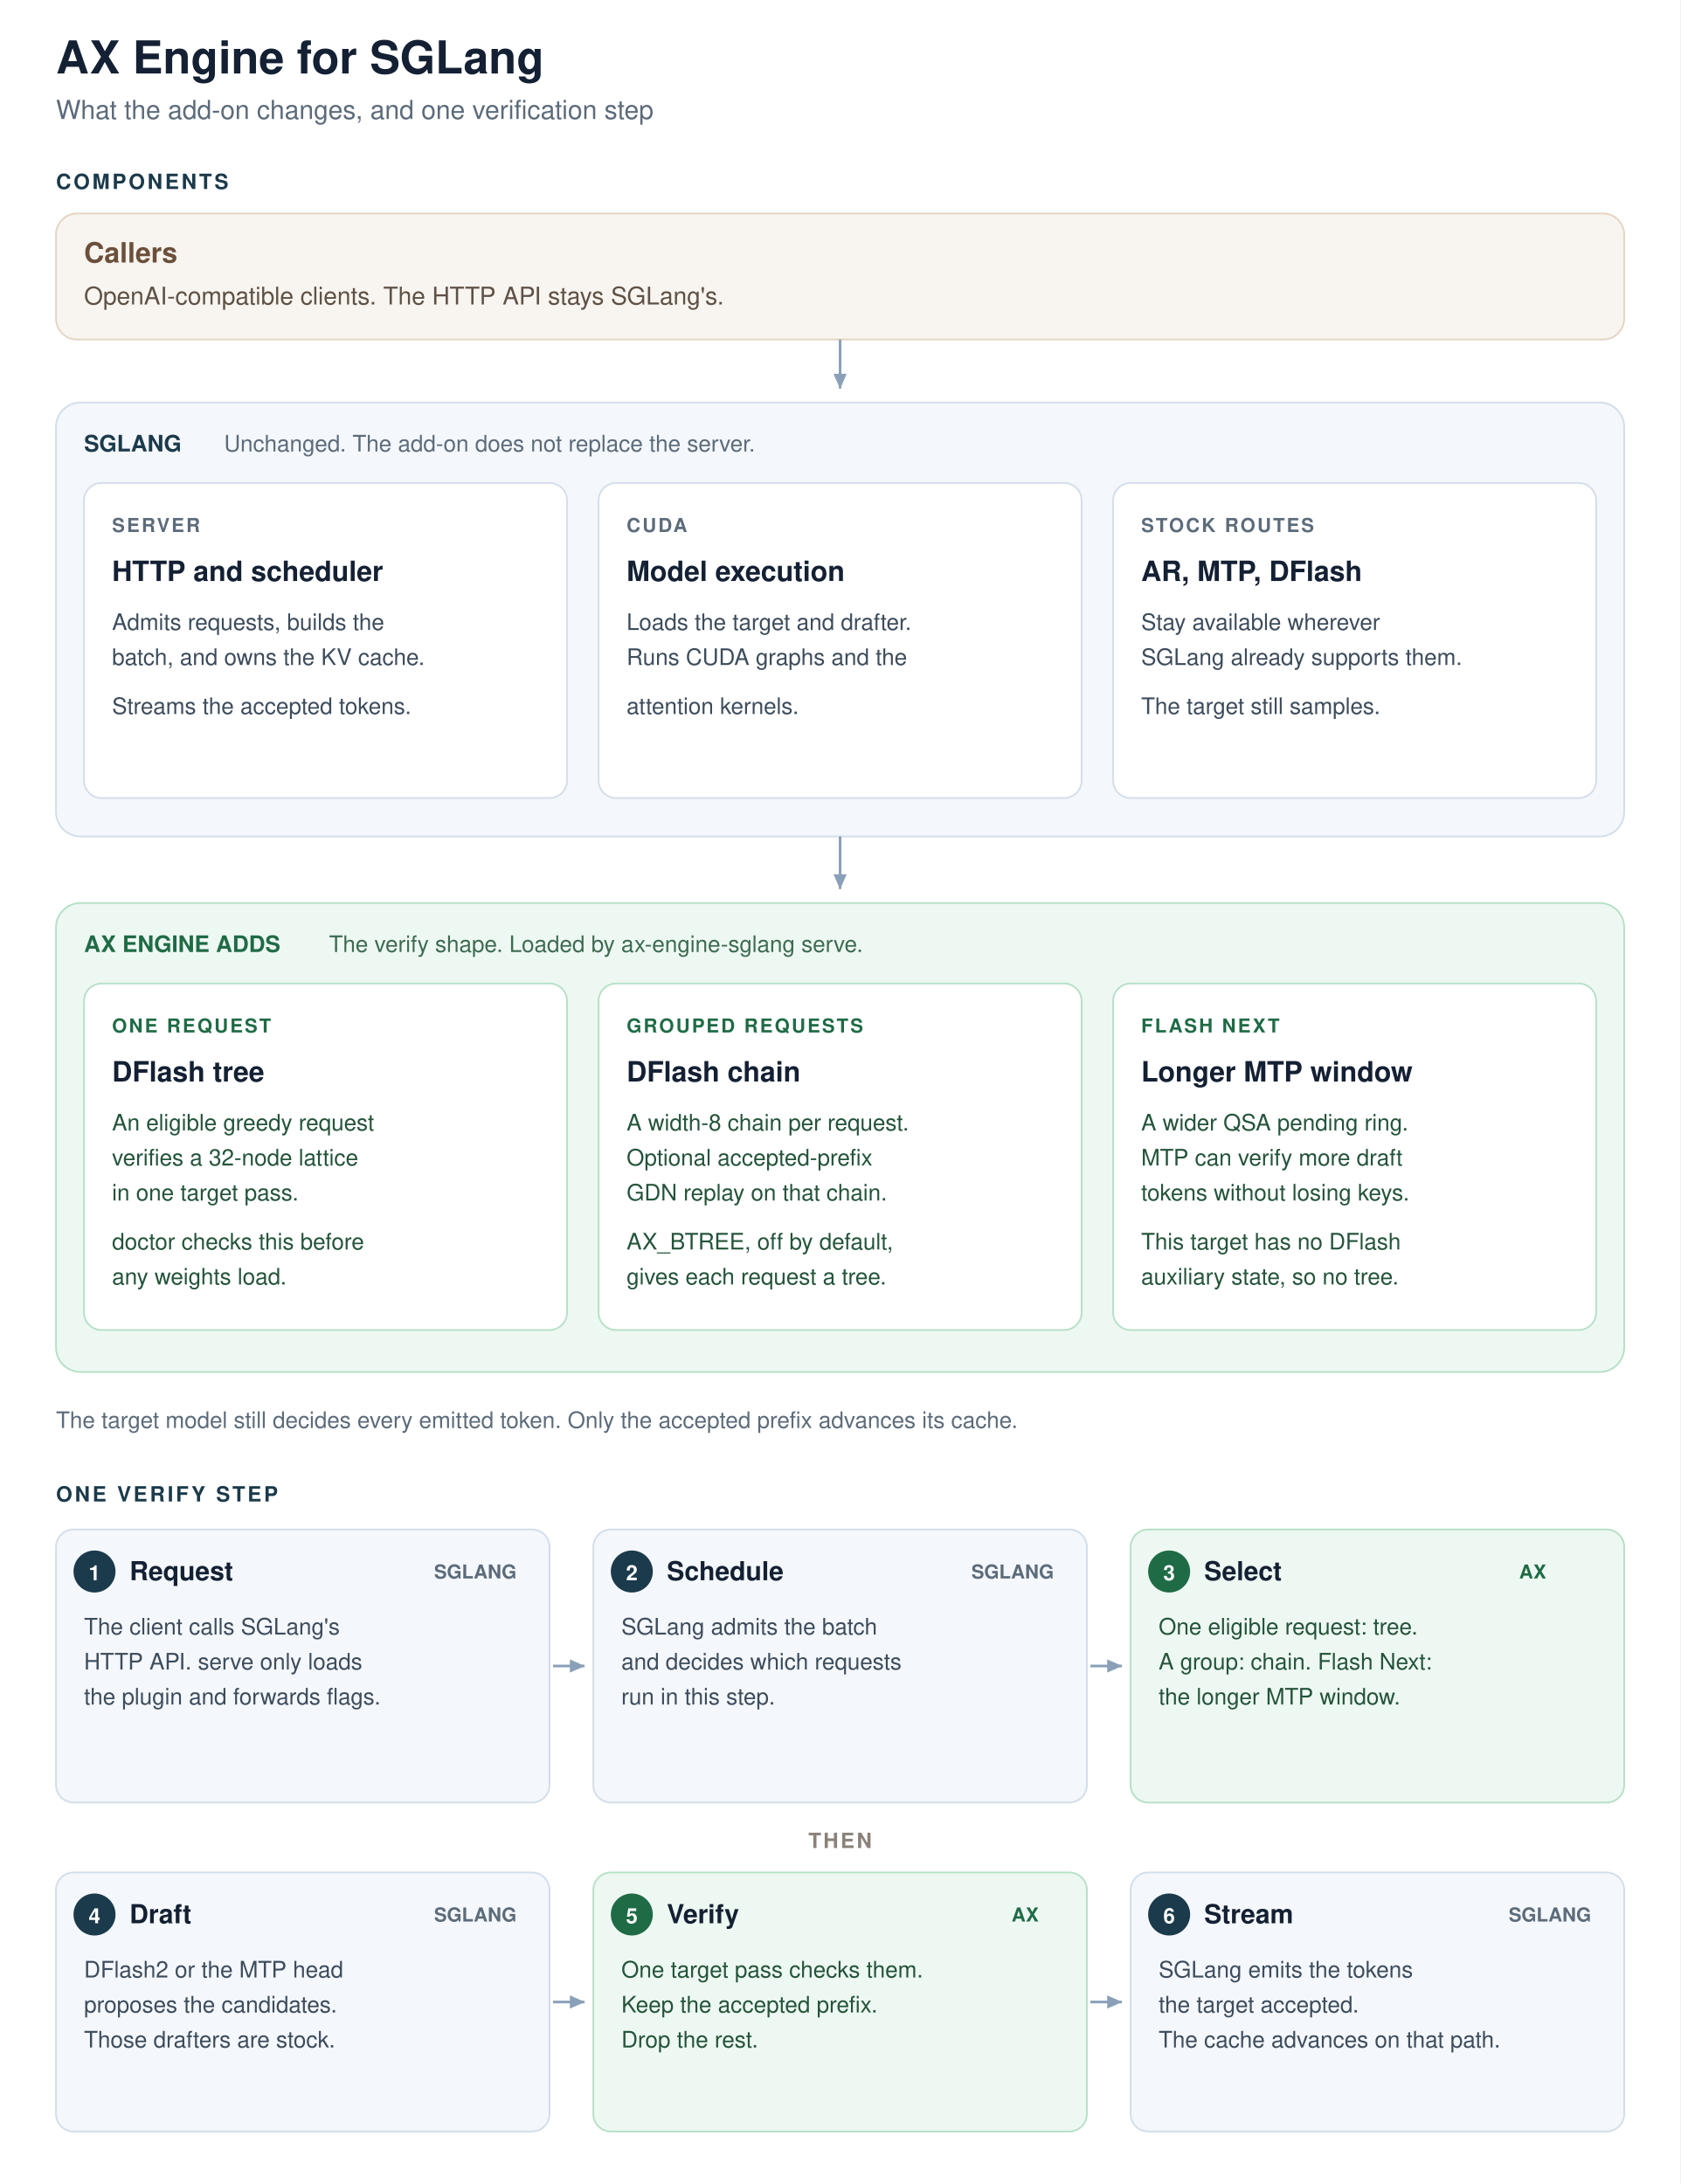
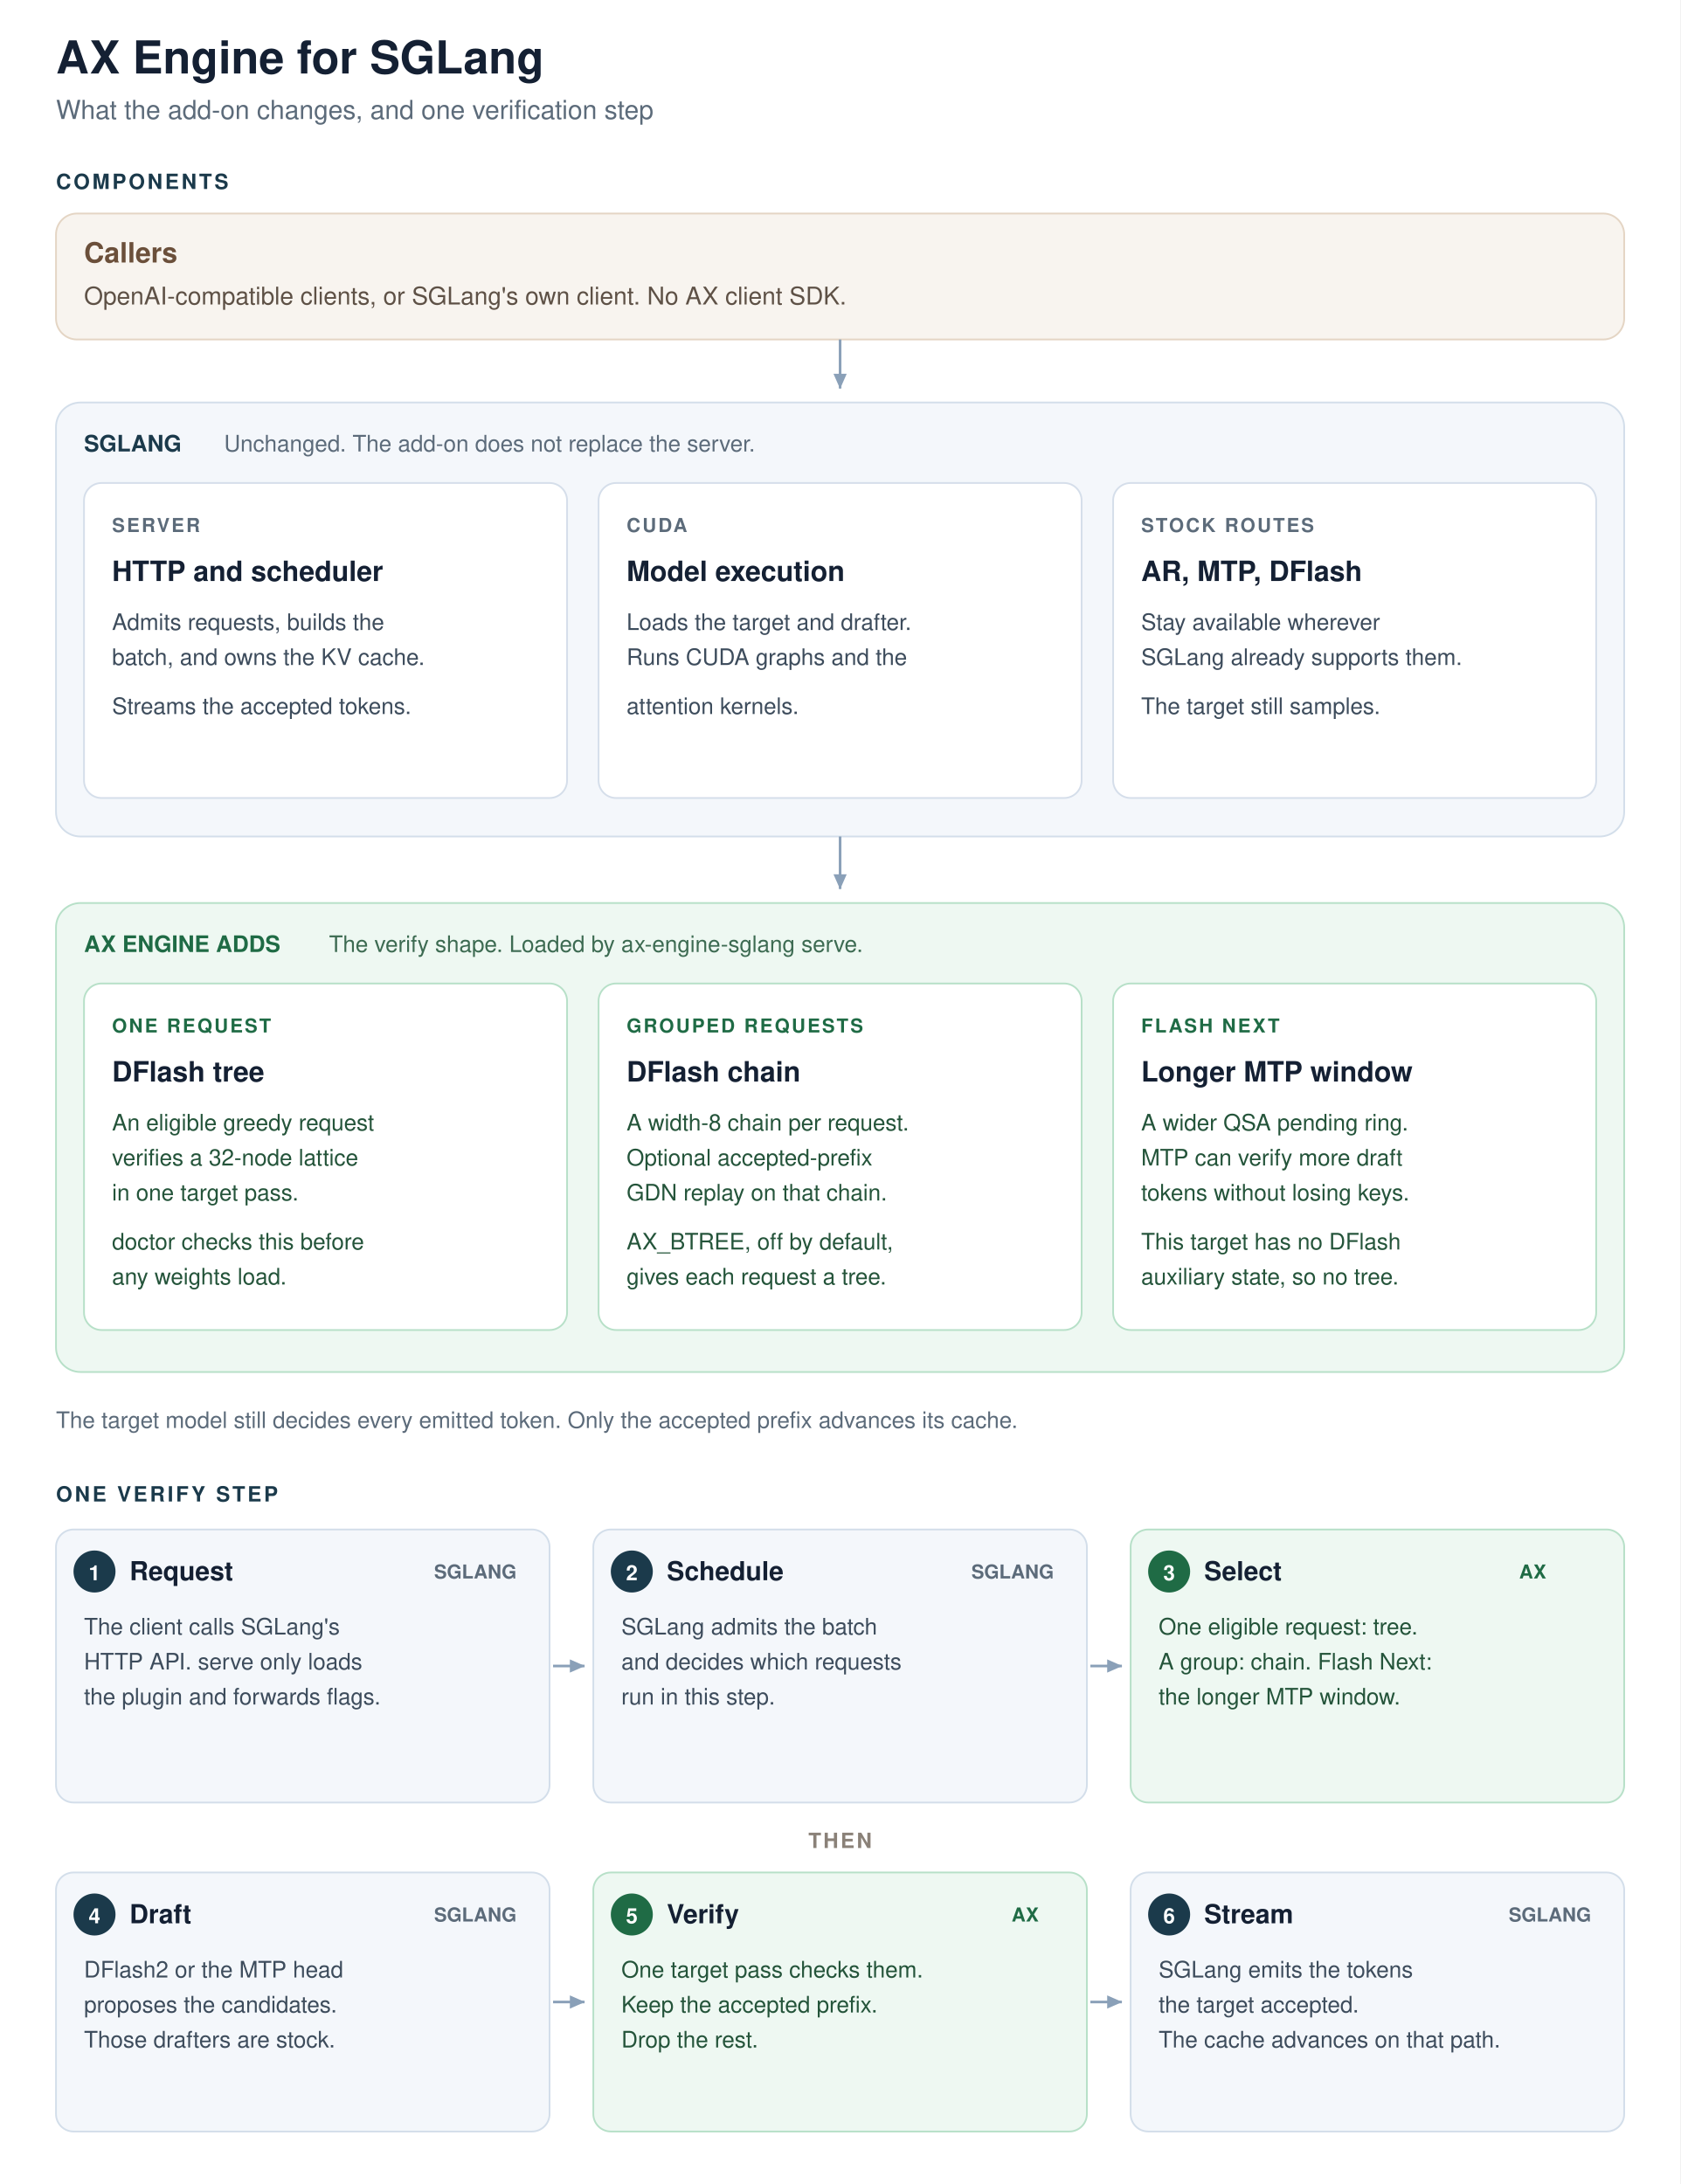
<svg xmlns="http://www.w3.org/2000/svg" viewBox="0 0 960 1248" width="960" height="1248" role="img">
  <defs>
    <marker id="arrow" viewBox="0 0 10 10" refX="8" refY="5" markerWidth="7" markerHeight="7" orient="auto">
      <path d="M 0 1.4 L 8.2 5 L 0 8.6 Z" fill="#8aa0b8" />
    </marker>
  </defs>
  <rect width="960" height="1248" fill="#ffffff" />
  <text x="32" y="42" fill="#142033" font-family="Helvetica, Arial, sans-serif" font-size="26" font-weight="700">AX Engine for SGLang</text>
  <text x="32" y="68" fill="#5c6b7a" font-family="Helvetica, Arial, sans-serif" font-size="15">What the add-on changes, and one verification step</text>
  <text x="32" y="108" fill="#1b3a4b" font-family="Helvetica, Arial, sans-serif" font-size="12" font-weight="700" letter-spacing="1.4">COMPONENTS</text>
  <rect x="32" y="122" width="896" height="72" rx="12" fill="#f8f4ef" stroke="#e4d5c4" />
  <text x="48" y="150" fill="#6b4f3a" font-family="Helvetica, Arial, sans-serif" font-size="16" font-weight="700">Callers</text>
-   <text x="48" y="174" fill="#5e5146" font-family="Helvetica, Arial, sans-serif" font-size="14">OpenAI-compatible clients. The HTTP API stays SGLang's.</text>
+   <text x="48" y="174" fill="#5e5146" font-family="Helvetica, Arial, sans-serif" font-size="14">OpenAI-compatible clients, or SGLang's own client. No AX client SDK.</text>
  <line x1="480" y1="194" x2="480" y2="222" stroke="#8aa0b8" stroke-width="1.5" marker-end="url(#arrow)" />
  <rect x="32" y="230" width="896" height="248" rx="14" fill="#f4f7fb" stroke="#d3deea" />
  <text x="48" y="258" fill="#1b3a4b" font-family="Helvetica, Arial, sans-serif" font-size="13" font-weight="700">SGLANG</text>
  <text x="128" y="258" fill="#5c6b7a" font-family="Helvetica, Arial, sans-serif" font-size="13">Unchanged. The add-on does not replace the server.</text>
  <rect x="48" y="276" width="276" height="180" rx="10" fill="#ffffff" stroke="#d5deea" />
  <text x="64" y="304" fill="#5c6b7a" font-family="Helvetica, Arial, sans-serif" font-size="11" font-weight="700" letter-spacing="1.1">SERVER</text>
  <text x="64" y="332" fill="#142033" font-family="Helvetica, Arial, sans-serif" font-size="16" font-weight="700">HTTP and scheduler</text>
  <text x="64" y="360" fill="#3d4c5c" font-family="Helvetica, Arial, sans-serif" font-size="13">Admits requests, builds the</text>
  <text x="64" y="380" fill="#3d4c5c" font-family="Helvetica, Arial, sans-serif" font-size="13">batch, and owns the KV cache.</text>
  <text x="64" y="408" fill="#3d4c5c" font-family="Helvetica, Arial, sans-serif" font-size="13">Streams the accepted tokens.</text>
  <rect x="342" y="276" width="276" height="180" rx="10" fill="#ffffff" stroke="#d5deea" />
  <text x="358" y="304" fill="#5c6b7a" font-family="Helvetica, Arial, sans-serif" font-size="11" font-weight="700" letter-spacing="1.1">CUDA</text>
  <text x="358" y="332" fill="#142033" font-family="Helvetica, Arial, sans-serif" font-size="16" font-weight="700">Model execution</text>
  <text x="358" y="360" fill="#3d4c5c" font-family="Helvetica, Arial, sans-serif" font-size="13">Loads the target and drafter.</text>
  <text x="358" y="380" fill="#3d4c5c" font-family="Helvetica, Arial, sans-serif" font-size="13">Runs CUDA graphs and the</text>
  <text x="358" y="408" fill="#3d4c5c" font-family="Helvetica, Arial, sans-serif" font-size="13">attention kernels.</text>
  <rect x="636" y="276" width="276" height="180" rx="10" fill="#ffffff" stroke="#d5deea" />
  <text x="652" y="304" fill="#5c6b7a" font-family="Helvetica, Arial, sans-serif" font-size="11" font-weight="700" letter-spacing="1.1">STOCK ROUTES</text>
  <text x="652" y="332" fill="#142033" font-family="Helvetica, Arial, sans-serif" font-size="16" font-weight="700">AR, MTP, DFlash</text>
  <text x="652" y="360" fill="#3d4c5c" font-family="Helvetica, Arial, sans-serif" font-size="13">Stay available wherever</text>
  <text x="652" y="380" fill="#3d4c5c" font-family="Helvetica, Arial, sans-serif" font-size="13">SGLang already supports them.</text>
  <text x="652" y="408" fill="#3d4c5c" font-family="Helvetica, Arial, sans-serif" font-size="13">The target still samples.</text>
  <line x1="480" y1="478" x2="480" y2="508" stroke="#8aa0b8" stroke-width="1.5" marker-end="url(#arrow)" />
  <rect x="32" y="516" width="896" height="268" rx="14" fill="#eef8f2" stroke="#b7e0c8" />
  <text x="48" y="544" fill="#1f6b45" font-family="Helvetica, Arial, sans-serif" font-size="13" font-weight="700">AX ENGINE ADDS</text>
  <text x="188" y="544" fill="#3d6b52" font-family="Helvetica, Arial, sans-serif" font-size="13">The verify shape. Loaded by ax-engine-sglang serve.</text>
  <rect x="48" y="562" width="276" height="198" rx="10" fill="#ffffff" stroke="#b7e0c8" />
  <text x="64" y="590" fill="#1f6b45" font-family="Helvetica, Arial, sans-serif" font-size="11" font-weight="700" letter-spacing="1.1">ONE REQUEST</text>
  <text x="64" y="618" fill="#142033" font-family="Helvetica, Arial, sans-serif" font-size="16" font-weight="700">DFlash tree</text>
  <text x="64" y="646" fill="#24543a" font-family="Helvetica, Arial, sans-serif" font-size="13">An eligible greedy request</text>
  <text x="64" y="666" fill="#24543a" font-family="Helvetica, Arial, sans-serif" font-size="13">verifies a 32-node lattice</text>
  <text x="64" y="686" fill="#24543a" font-family="Helvetica, Arial, sans-serif" font-size="13">in one target pass.</text>
  <text x="64" y="714" fill="#24543a" font-family="Helvetica, Arial, sans-serif" font-size="13">doctor checks this before</text>
  <text x="64" y="734" fill="#24543a" font-family="Helvetica, Arial, sans-serif" font-size="13">any weights load.</text>
  <rect x="342" y="562" width="276" height="198" rx="10" fill="#ffffff" stroke="#b7e0c8" />
  <text x="358" y="590" fill="#1f6b45" font-family="Helvetica, Arial, sans-serif" font-size="11" font-weight="700" letter-spacing="1.1">GROUPED REQUESTS</text>
  <text x="358" y="618" fill="#142033" font-family="Helvetica, Arial, sans-serif" font-size="16" font-weight="700">DFlash chain</text>
  <text x="358" y="646" fill="#24543a" font-family="Helvetica, Arial, sans-serif" font-size="13">A width-8 chain per request.</text>
  <text x="358" y="666" fill="#24543a" font-family="Helvetica, Arial, sans-serif" font-size="13">Optional accepted-prefix</text>
  <text x="358" y="686" fill="#24543a" font-family="Helvetica, Arial, sans-serif" font-size="13">GDN replay on that chain.</text>
  <text x="358" y="714" fill="#24543a" font-family="Helvetica, Arial, sans-serif" font-size="13">AX_BTREE, off by default,</text>
  <text x="358" y="734" fill="#24543a" font-family="Helvetica, Arial, sans-serif" font-size="13">gives each request a tree.</text>
  <rect x="636" y="562" width="276" height="198" rx="10" fill="#ffffff" stroke="#b7e0c8" />
  <text x="652" y="590" fill="#1f6b45" font-family="Helvetica, Arial, sans-serif" font-size="11" font-weight="700" letter-spacing="1.1">FLASH NEXT</text>
  <text x="652" y="618" fill="#142033" font-family="Helvetica, Arial, sans-serif" font-size="16" font-weight="700">Longer MTP window</text>
  <text x="652" y="646" fill="#24543a" font-family="Helvetica, Arial, sans-serif" font-size="13">A wider QSA pending ring.</text>
  <text x="652" y="666" fill="#24543a" font-family="Helvetica, Arial, sans-serif" font-size="13">MTP can verify more draft</text>
  <text x="652" y="686" fill="#24543a" font-family="Helvetica, Arial, sans-serif" font-size="13">tokens without losing keys.</text>
  <text x="652" y="714" fill="#24543a" font-family="Helvetica, Arial, sans-serif" font-size="13">This target has no DFlash</text>
  <text x="652" y="734" fill="#24543a" font-family="Helvetica, Arial, sans-serif" font-size="13">auxiliary state, so no tree.</text>
  <text x="32" y="816" fill="#5c6b7a" font-family="Helvetica, Arial, sans-serif" font-size="13">The target model still decides every emitted token. Only the accepted prefix advances its cache.</text>
  <text x="32" y="858" fill="#1b3a4b" font-family="Helvetica, Arial, sans-serif" font-size="12" font-weight="700" letter-spacing="1.4">ONE VERIFY STEP</text>
  <rect x="32" y="874" width="282" height="156" rx="10" fill="#f4f7fb" stroke="#d3deea" />
  <circle cx="54" cy="898" r="12" fill="#1b3a4b" />
  <text x="54" y="903" fill="#ffffff" font-family="Helvetica, Arial, sans-serif" font-size="12" font-weight="700" text-anchor="middle">1</text>
  <text x="74" y="903" fill="#142033" font-family="Helvetica, Arial, sans-serif" font-size="15" font-weight="700">Request</text>
  <text x="248" y="902" fill="#5c6b7a" font-family="Helvetica, Arial, sans-serif" font-size="11" font-weight="700">SGLANG</text>
  <text x="48" y="934" fill="#3d4c5c" font-family="Helvetica, Arial, sans-serif" font-size="13">The client calls SGLang's</text>
  <text x="48" y="954" fill="#3d4c5c" font-family="Helvetica, Arial, sans-serif" font-size="13">HTTP API. serve only loads</text>
  <text x="48" y="974" fill="#3d4c5c" font-family="Helvetica, Arial, sans-serif" font-size="13">the plugin and forwards flags.</text>
  <line x1="316" y1="952" x2="334" y2="952" stroke="#8aa0b8" stroke-width="1.5" marker-end="url(#arrow)" />
  <rect x="339" y="874" width="282" height="156" rx="10" fill="#f4f7fb" stroke="#d3deea" />
  <circle cx="361" cy="898" r="12" fill="#1b3a4b" />
  <text x="361" y="903" fill="#ffffff" font-family="Helvetica, Arial, sans-serif" font-size="12" font-weight="700" text-anchor="middle">2</text>
  <text x="381" y="903" fill="#142033" font-family="Helvetica, Arial, sans-serif" font-size="15" font-weight="700">Schedule</text>
  <text x="555" y="902" fill="#5c6b7a" font-family="Helvetica, Arial, sans-serif" font-size="11" font-weight="700">SGLANG</text>
  <text x="355" y="934" fill="#3d4c5c" font-family="Helvetica, Arial, sans-serif" font-size="13">SGLang admits the batch</text>
  <text x="355" y="954" fill="#3d4c5c" font-family="Helvetica, Arial, sans-serif" font-size="13">and decides which requests</text>
  <text x="355" y="974" fill="#3d4c5c" font-family="Helvetica, Arial, sans-serif" font-size="13">run in this step.</text>
  <line x1="623" y1="952" x2="641" y2="952" stroke="#8aa0b8" stroke-width="1.5" marker-end="url(#arrow)" />
  <rect x="646" y="874" width="282" height="156" rx="10" fill="#eef8f2" stroke="#b7e0c8" />
  <circle cx="668" cy="898" r="12" fill="#1f6b45" />
  <text x="668" y="903" fill="#ffffff" font-family="Helvetica, Arial, sans-serif" font-size="12" font-weight="700" text-anchor="middle">3</text>
  <text x="688" y="903" fill="#142033" font-family="Helvetica, Arial, sans-serif" font-size="15" font-weight="700">Select</text>
  <text x="868" y="902" fill="#1f6b45" font-family="Helvetica, Arial, sans-serif" font-size="11" font-weight="700">AX</text>
  <text x="662" y="934" fill="#24543a" font-family="Helvetica, Arial, sans-serif" font-size="13">One eligible request: tree.</text>
  <text x="662" y="954" fill="#24543a" font-family="Helvetica, Arial, sans-serif" font-size="13">A group: chain. Flash Next:</text>
  <text x="662" y="974" fill="#24543a" font-family="Helvetica, Arial, sans-serif" font-size="13">the longer MTP window.</text>
  <text x="480" y="1056" fill="#8a8178" font-family="Helvetica, Arial, sans-serif" font-size="12" font-weight="700" text-anchor="middle" letter-spacing="1.2">THEN</text>
  <rect x="32" y="1070" width="282" height="148" rx="10" fill="#f4f7fb" stroke="#d3deea" />
  <circle cx="54" cy="1094" r="12" fill="#1b3a4b" />
  <text x="54" y="1099" fill="#ffffff" font-family="Helvetica, Arial, sans-serif" font-size="12" font-weight="700" text-anchor="middle">4</text>
  <text x="74" y="1099" fill="#142033" font-family="Helvetica, Arial, sans-serif" font-size="15" font-weight="700">Draft</text>
  <text x="248" y="1098" fill="#5c6b7a" font-family="Helvetica, Arial, sans-serif" font-size="11" font-weight="700">SGLANG</text>
  <text x="48" y="1130" fill="#3d4c5c" font-family="Helvetica, Arial, sans-serif" font-size="13">DFlash2 or the MTP head</text>
  <text x="48" y="1150" fill="#3d4c5c" font-family="Helvetica, Arial, sans-serif" font-size="13">proposes the candidates.</text>
  <text x="48" y="1170" fill="#3d4c5c" font-family="Helvetica, Arial, sans-serif" font-size="13">Those drafters are stock.</text>
  <line x1="316" y1="1144" x2="334" y2="1144" stroke="#8aa0b8" stroke-width="1.5" marker-end="url(#arrow)" />
  <rect x="339" y="1070" width="282" height="148" rx="10" fill="#eef8f2" stroke="#b7e0c8" />
  <circle cx="361" cy="1094" r="12" fill="#1f6b45" />
  <text x="361" y="1099" fill="#ffffff" font-family="Helvetica, Arial, sans-serif" font-size="12" font-weight="700" text-anchor="middle">5</text>
  <text x="381" y="1099" fill="#142033" font-family="Helvetica, Arial, sans-serif" font-size="15" font-weight="700">Verify</text>
  <text x="578" y="1098" fill="#1f6b45" font-family="Helvetica, Arial, sans-serif" font-size="11" font-weight="700">AX</text>
  <text x="355" y="1130" fill="#24543a" font-family="Helvetica, Arial, sans-serif" font-size="13">One target pass checks them.</text>
  <text x="355" y="1150" fill="#24543a" font-family="Helvetica, Arial, sans-serif" font-size="13">Keep the accepted prefix.</text>
  <text x="355" y="1170" fill="#24543a" font-family="Helvetica, Arial, sans-serif" font-size="13">Drop the rest.</text>
  <line x1="623" y1="1144" x2="641" y2="1144" stroke="#8aa0b8" stroke-width="1.5" marker-end="url(#arrow)" />
  <rect x="646" y="1070" width="282" height="148" rx="10" fill="#f4f7fb" stroke="#d3deea" />
  <circle cx="668" cy="1094" r="12" fill="#1b3a4b" />
  <text x="668" y="1099" fill="#ffffff" font-family="Helvetica, Arial, sans-serif" font-size="12" font-weight="700" text-anchor="middle">6</text>
  <text x="688" y="1099" fill="#142033" font-family="Helvetica, Arial, sans-serif" font-size="15" font-weight="700">Stream</text>
  <text x="862" y="1098" fill="#5c6b7a" font-family="Helvetica, Arial, sans-serif" font-size="11" font-weight="700">SGLANG</text>
  <text x="662" y="1130" fill="#3d4c5c" font-family="Helvetica, Arial, sans-serif" font-size="13">SGLang emits the tokens</text>
  <text x="662" y="1150" fill="#3d4c5c" font-family="Helvetica, Arial, sans-serif" font-size="13">the target accepted.</text>
  <text x="662" y="1170" fill="#3d4c5c" font-family="Helvetica, Arial, sans-serif" font-size="13">The cache advances on that path.</text>
</svg>
